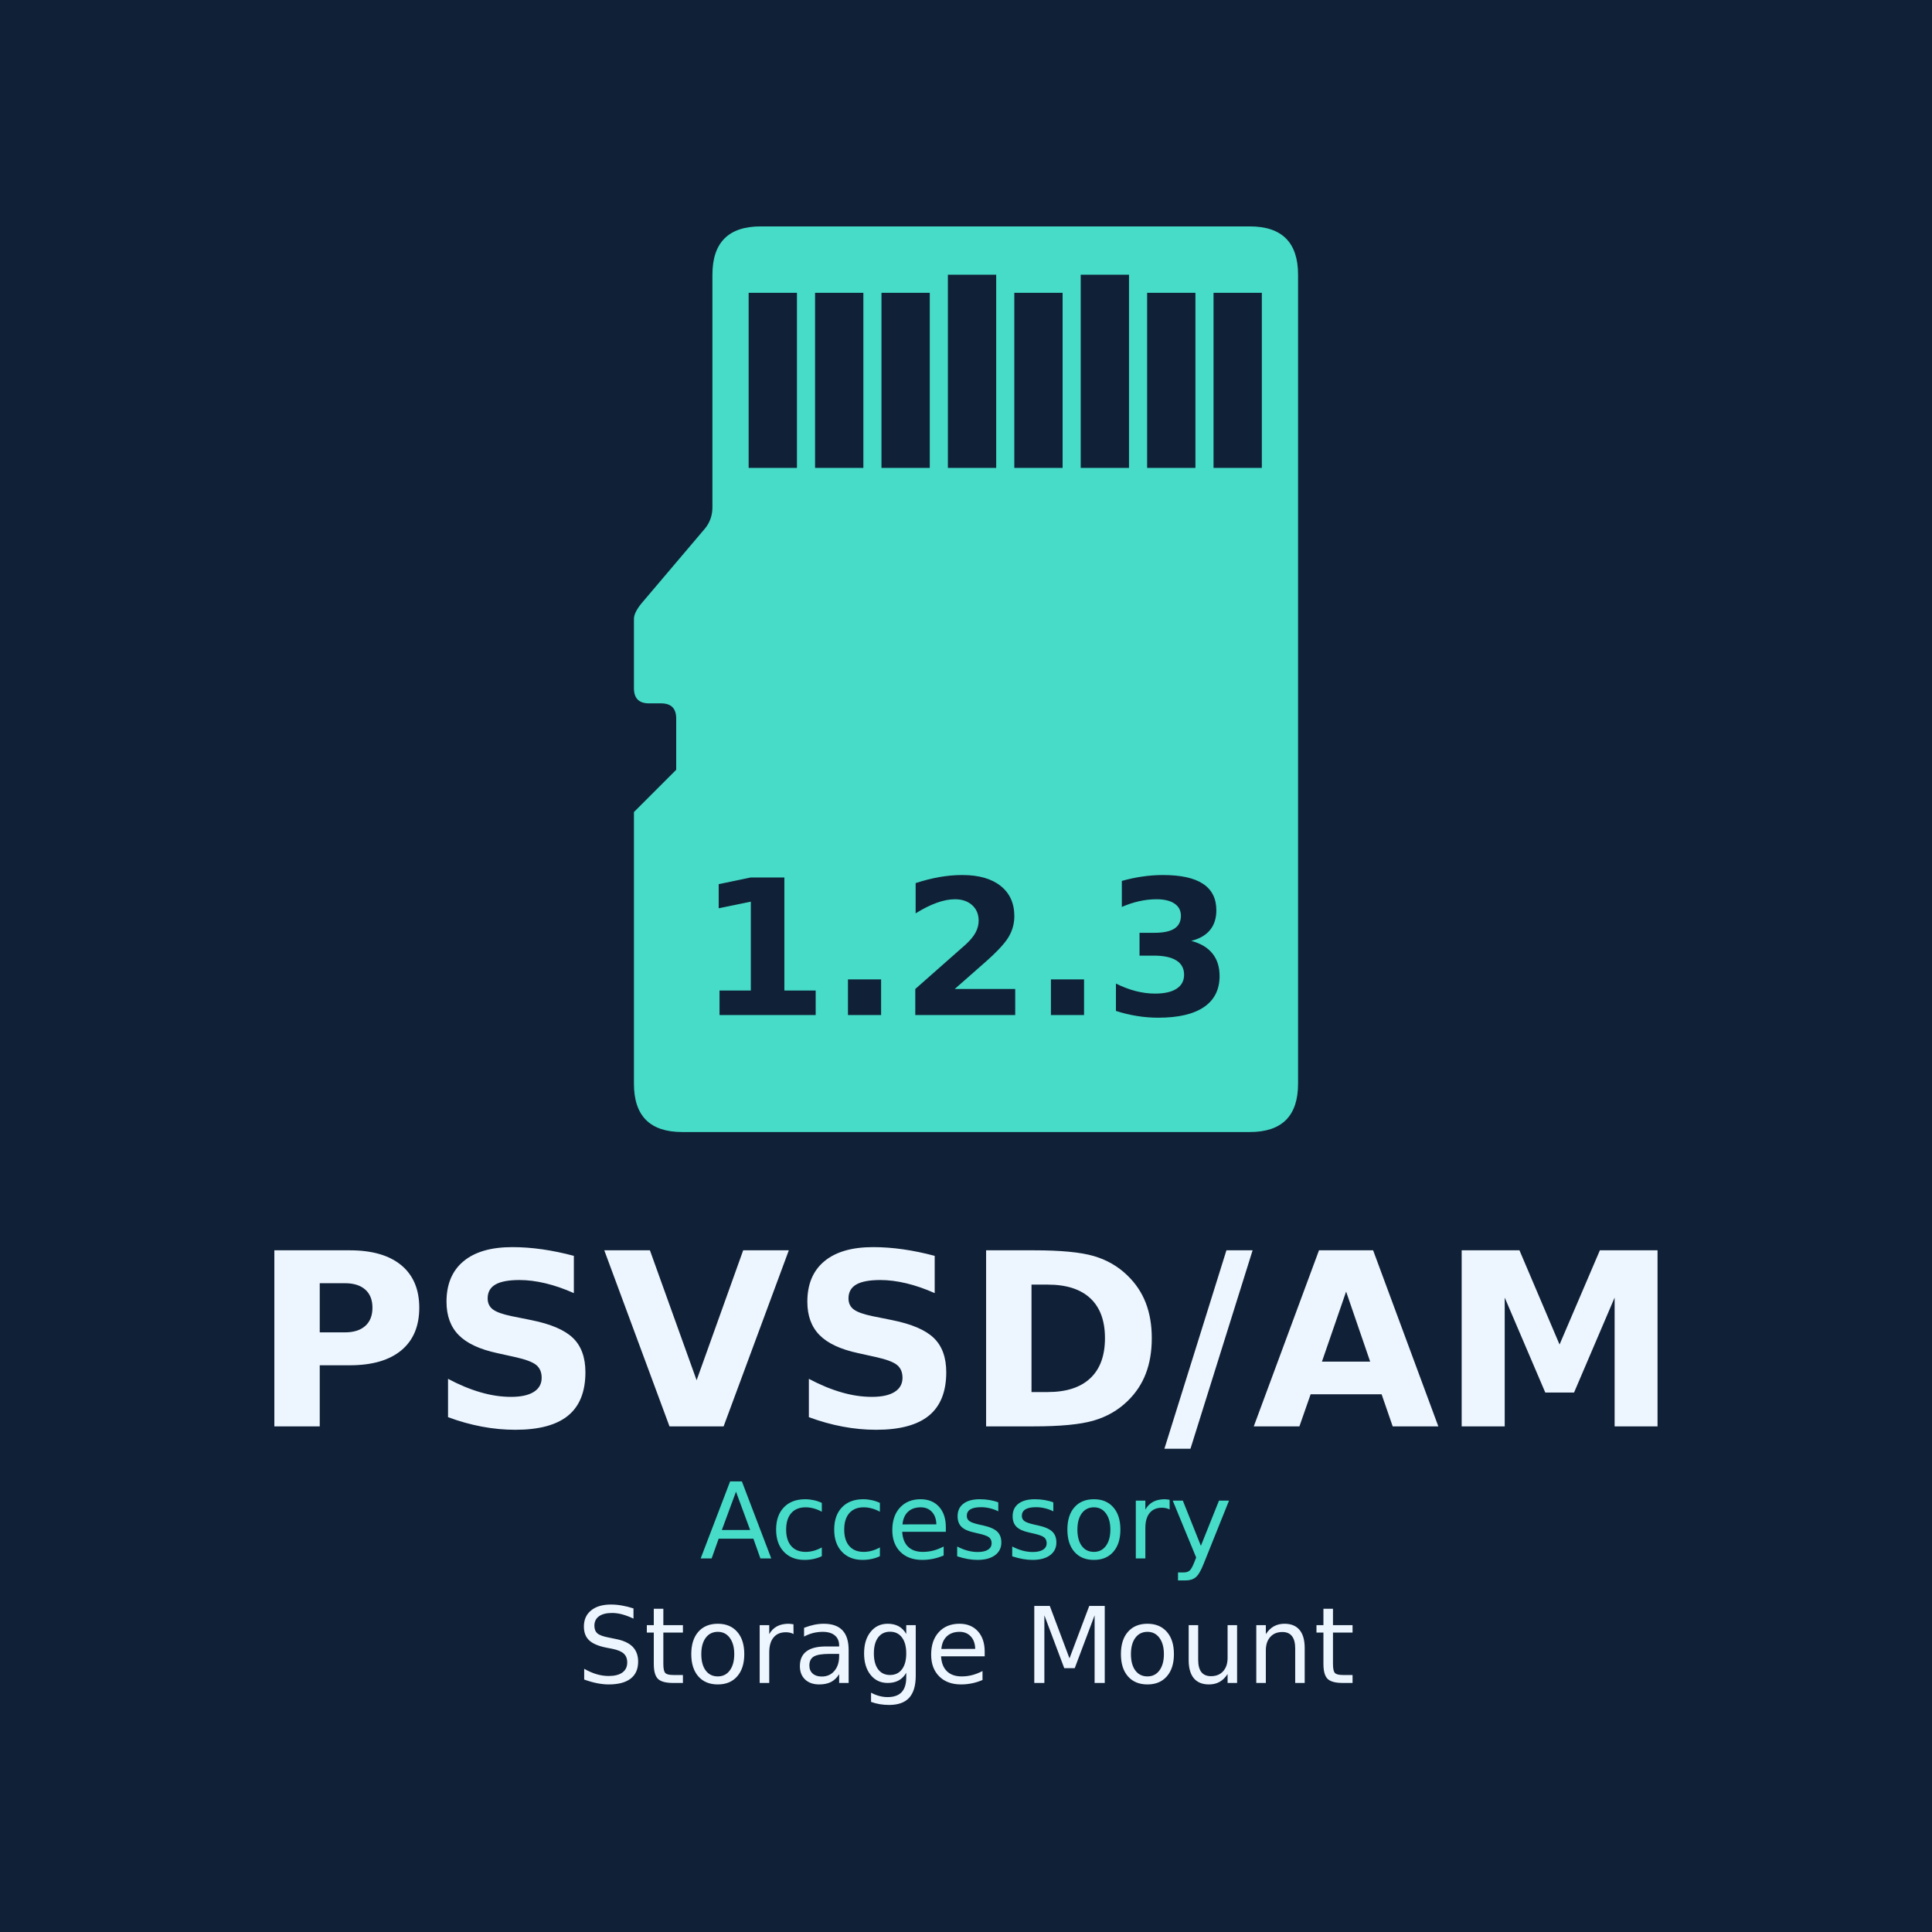
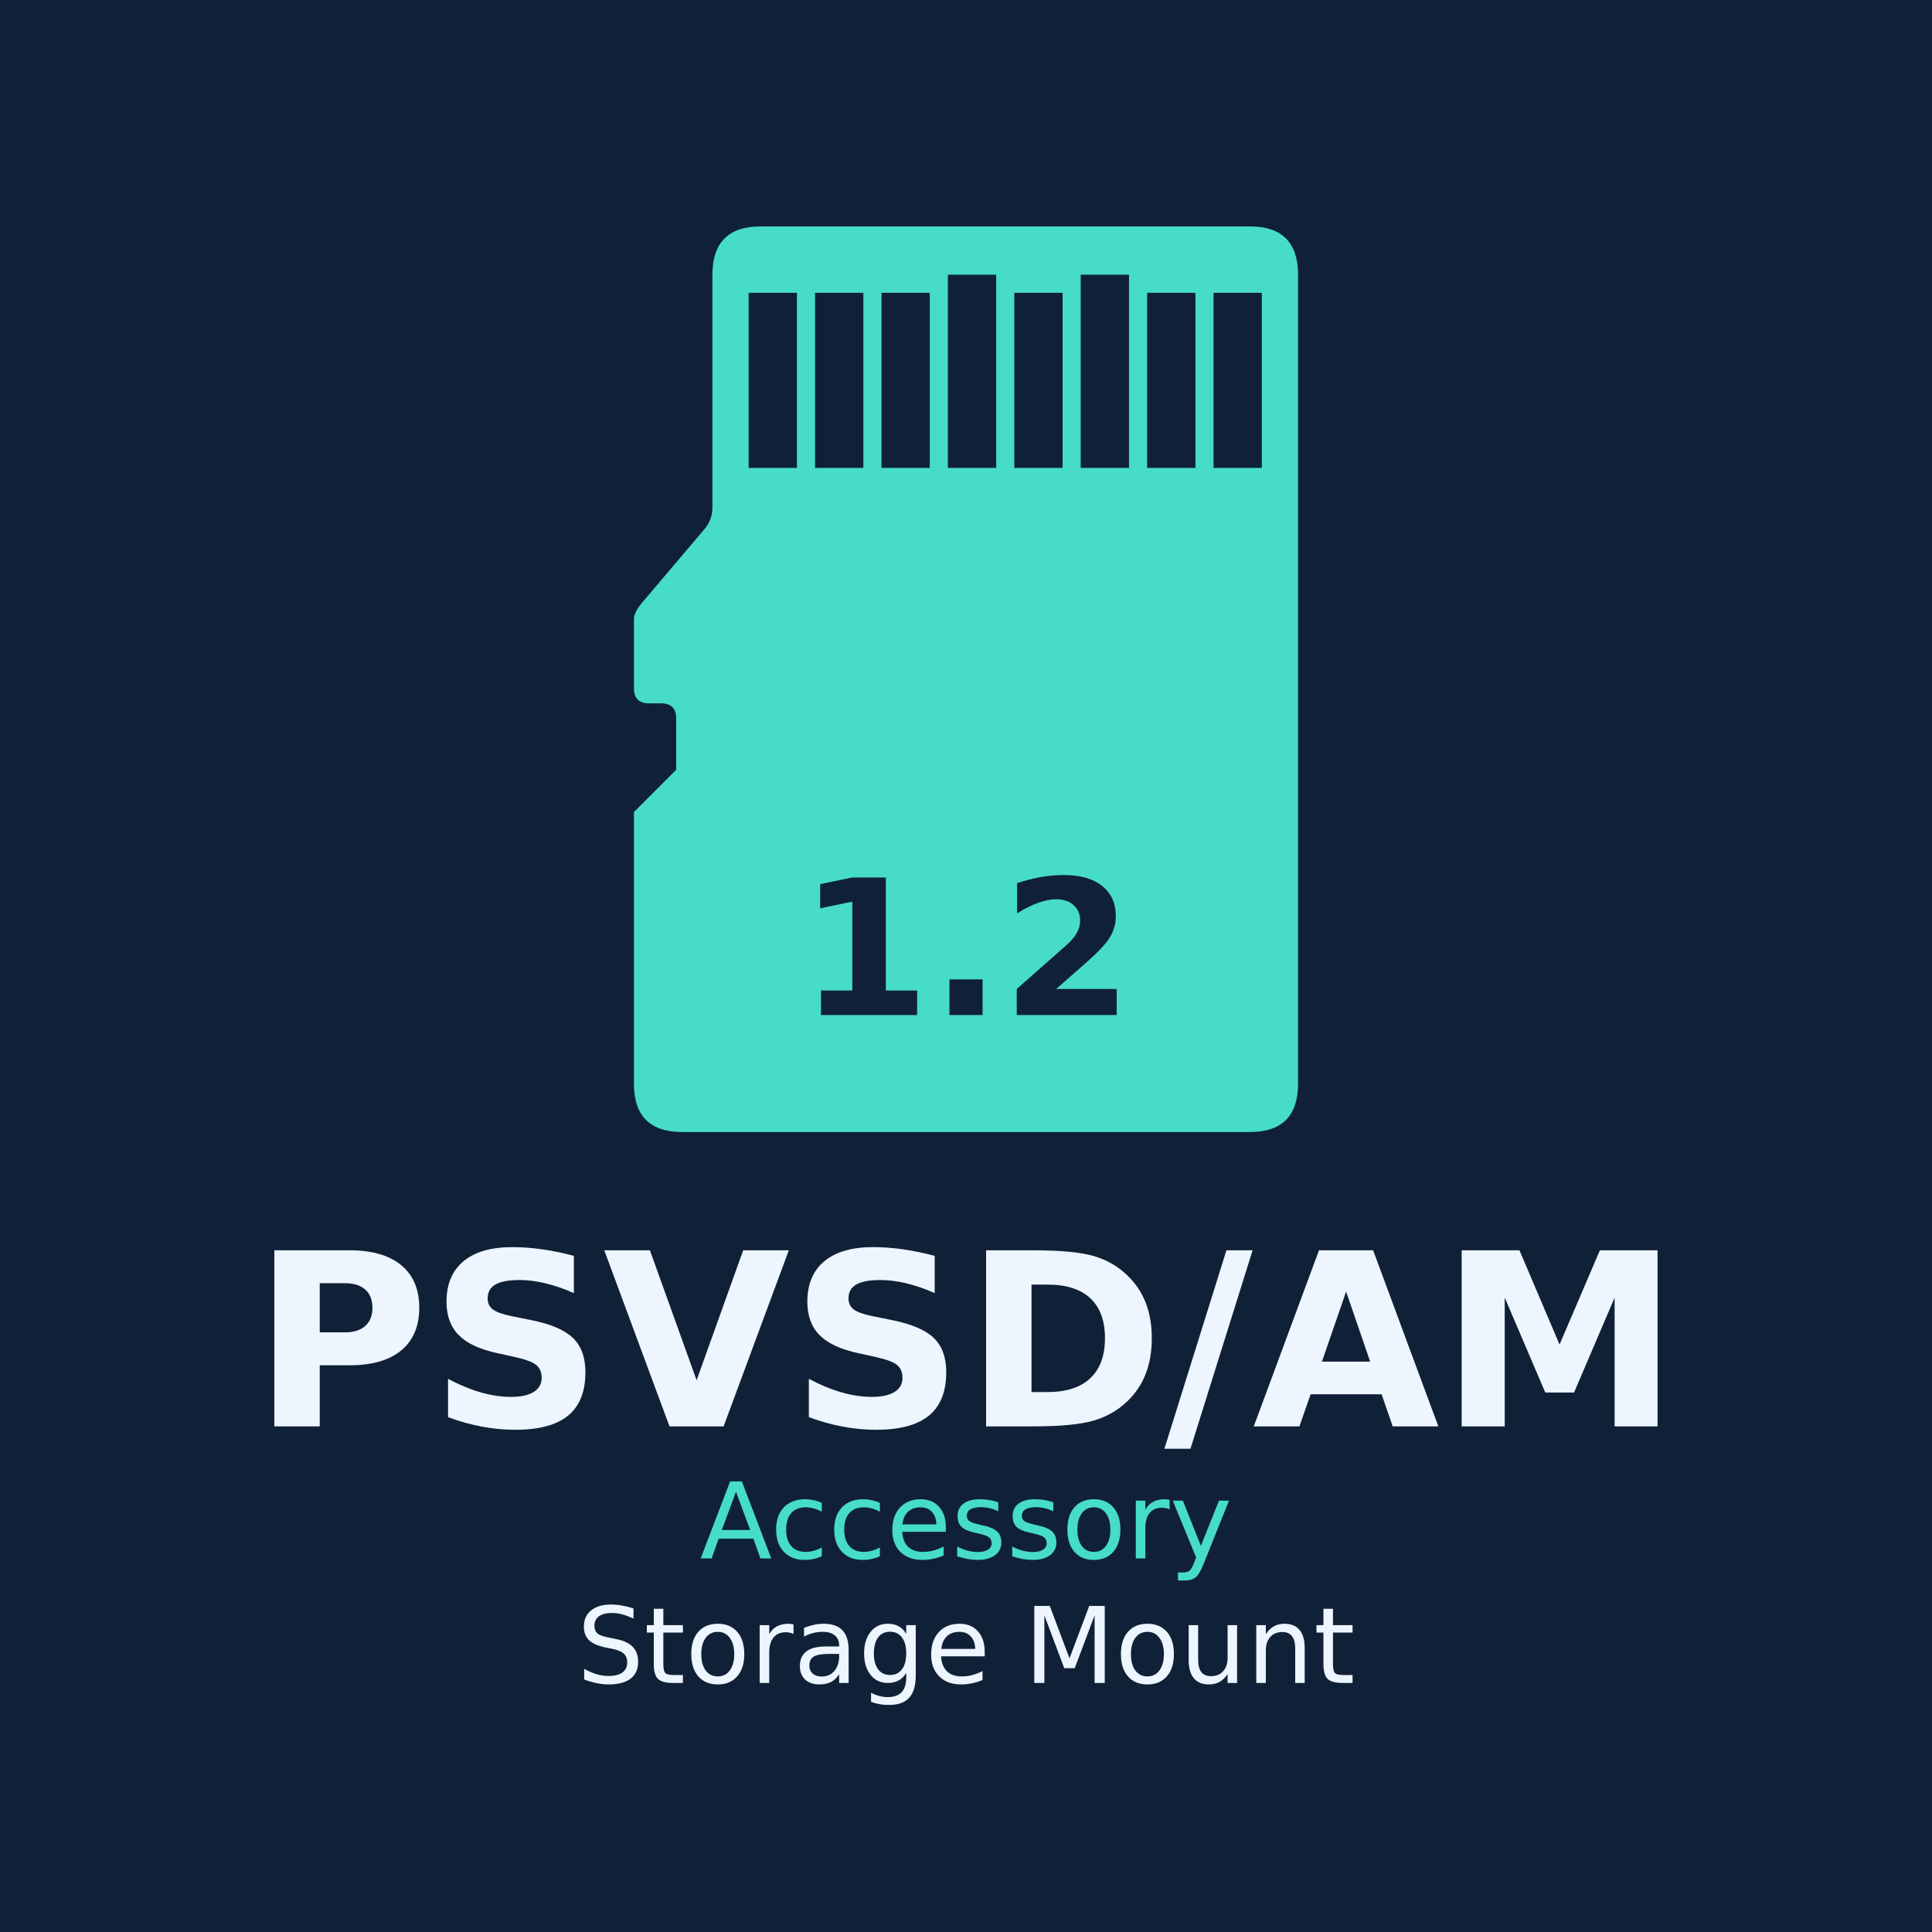
<svg xmlns="http://www.w3.org/2000/svg" width="512" height="512" viewBox="0 0 512 512">
  <rect width="512" height="512" fill="#102137" />
  <g transform="translate(168 60) scale(16)">
    <path d="M2.1 0 L10.2 0 Q11 0 11 0.8 L11 14.2 Q11 15 10.2 15 L0.8 15 Q0 15 0 14.2 L0 9.7 L0.7 9.0 L0.7 8.15 Q0.7 7.9 0.45 7.9 L0.25 7.9 Q0 7.9 0 7.65 L0 6.5 Q0 6.4 0.12 6.25 L1.18 5.0 Q1.3 4.85 1.3 4.65 L1.3 0.8 Q1.3 0 2.1 0 Z" fill="#46dcc7" />
    <rect x="1.90" y="1.10" width="0.8" height="2.90" fill="#102137" />
    <rect x="3.00" y="1.10" width="0.8" height="2.90" fill="#102137" />
    <rect x="4.10" y="1.10" width="0.8" height="2.90" fill="#102137" />
    <rect x="5.20" y="0.80" width="0.8" height="3.20" fill="#102137" />
    <rect x="6.30" y="1.10" width="0.8" height="2.90" fill="#102137" />
    <rect x="7.40" y="0.80" width="0.8" height="3.20" fill="#102137" />
    <rect x="8.50" y="1.10" width="0.8" height="2.90" fill="#102137" />
    <rect x="9.60" y="1.10" width="0.8" height="2.90" fill="#102137" />
  </g>
  <g text-anchor="middle" font-family="DejaVu Sans,sans-serif">
-     <text x="256" y="269" font-size="50" font-weight="bold" fill="#102137">1.2.3</text>
+     <text x="256" y="269" font-size="50" font-weight="bold" fill="#102137">1.2</text>
    <text x="256" y="378" font-size="64" font-weight="bold" fill="#edf5ff">PSVSD/AM</text>
    <text x="256" y="413" font-size="28" fill="#46dcc7">Accessory</text>
    <text x="256" y="446" font-size="28" fill="#edf5ff">Storage Mount</text>
  </g>
</svg>
